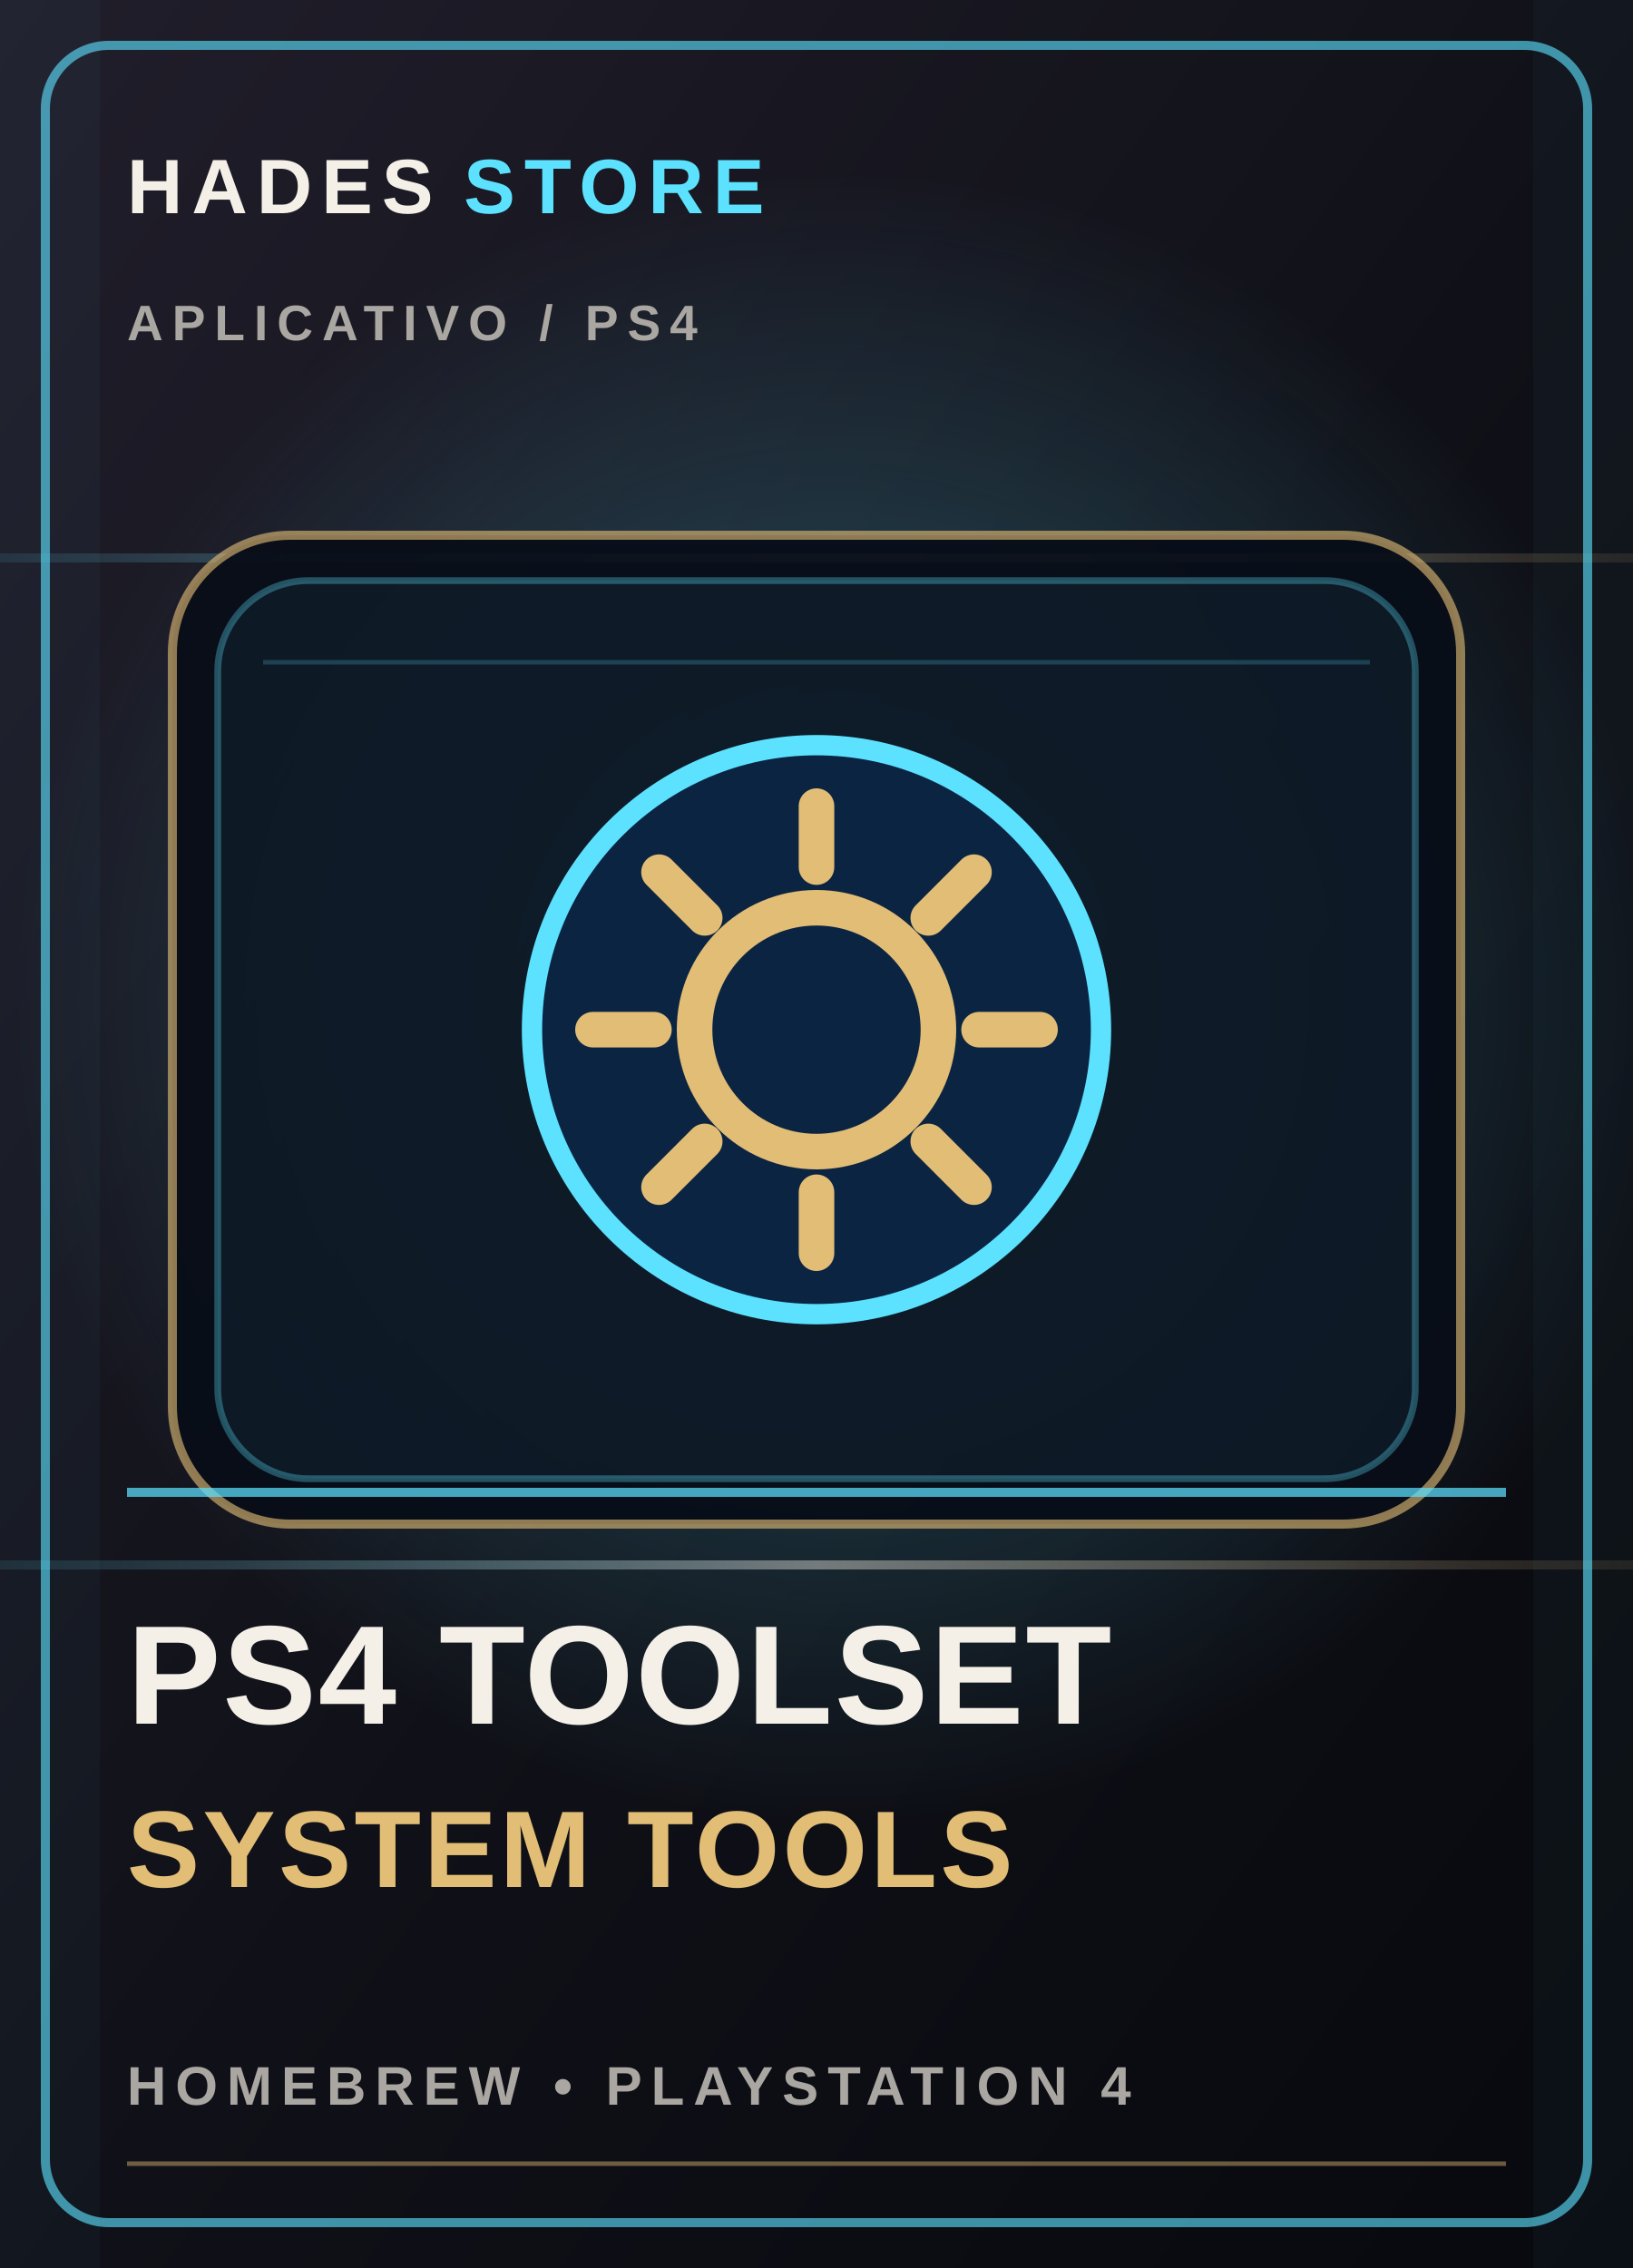
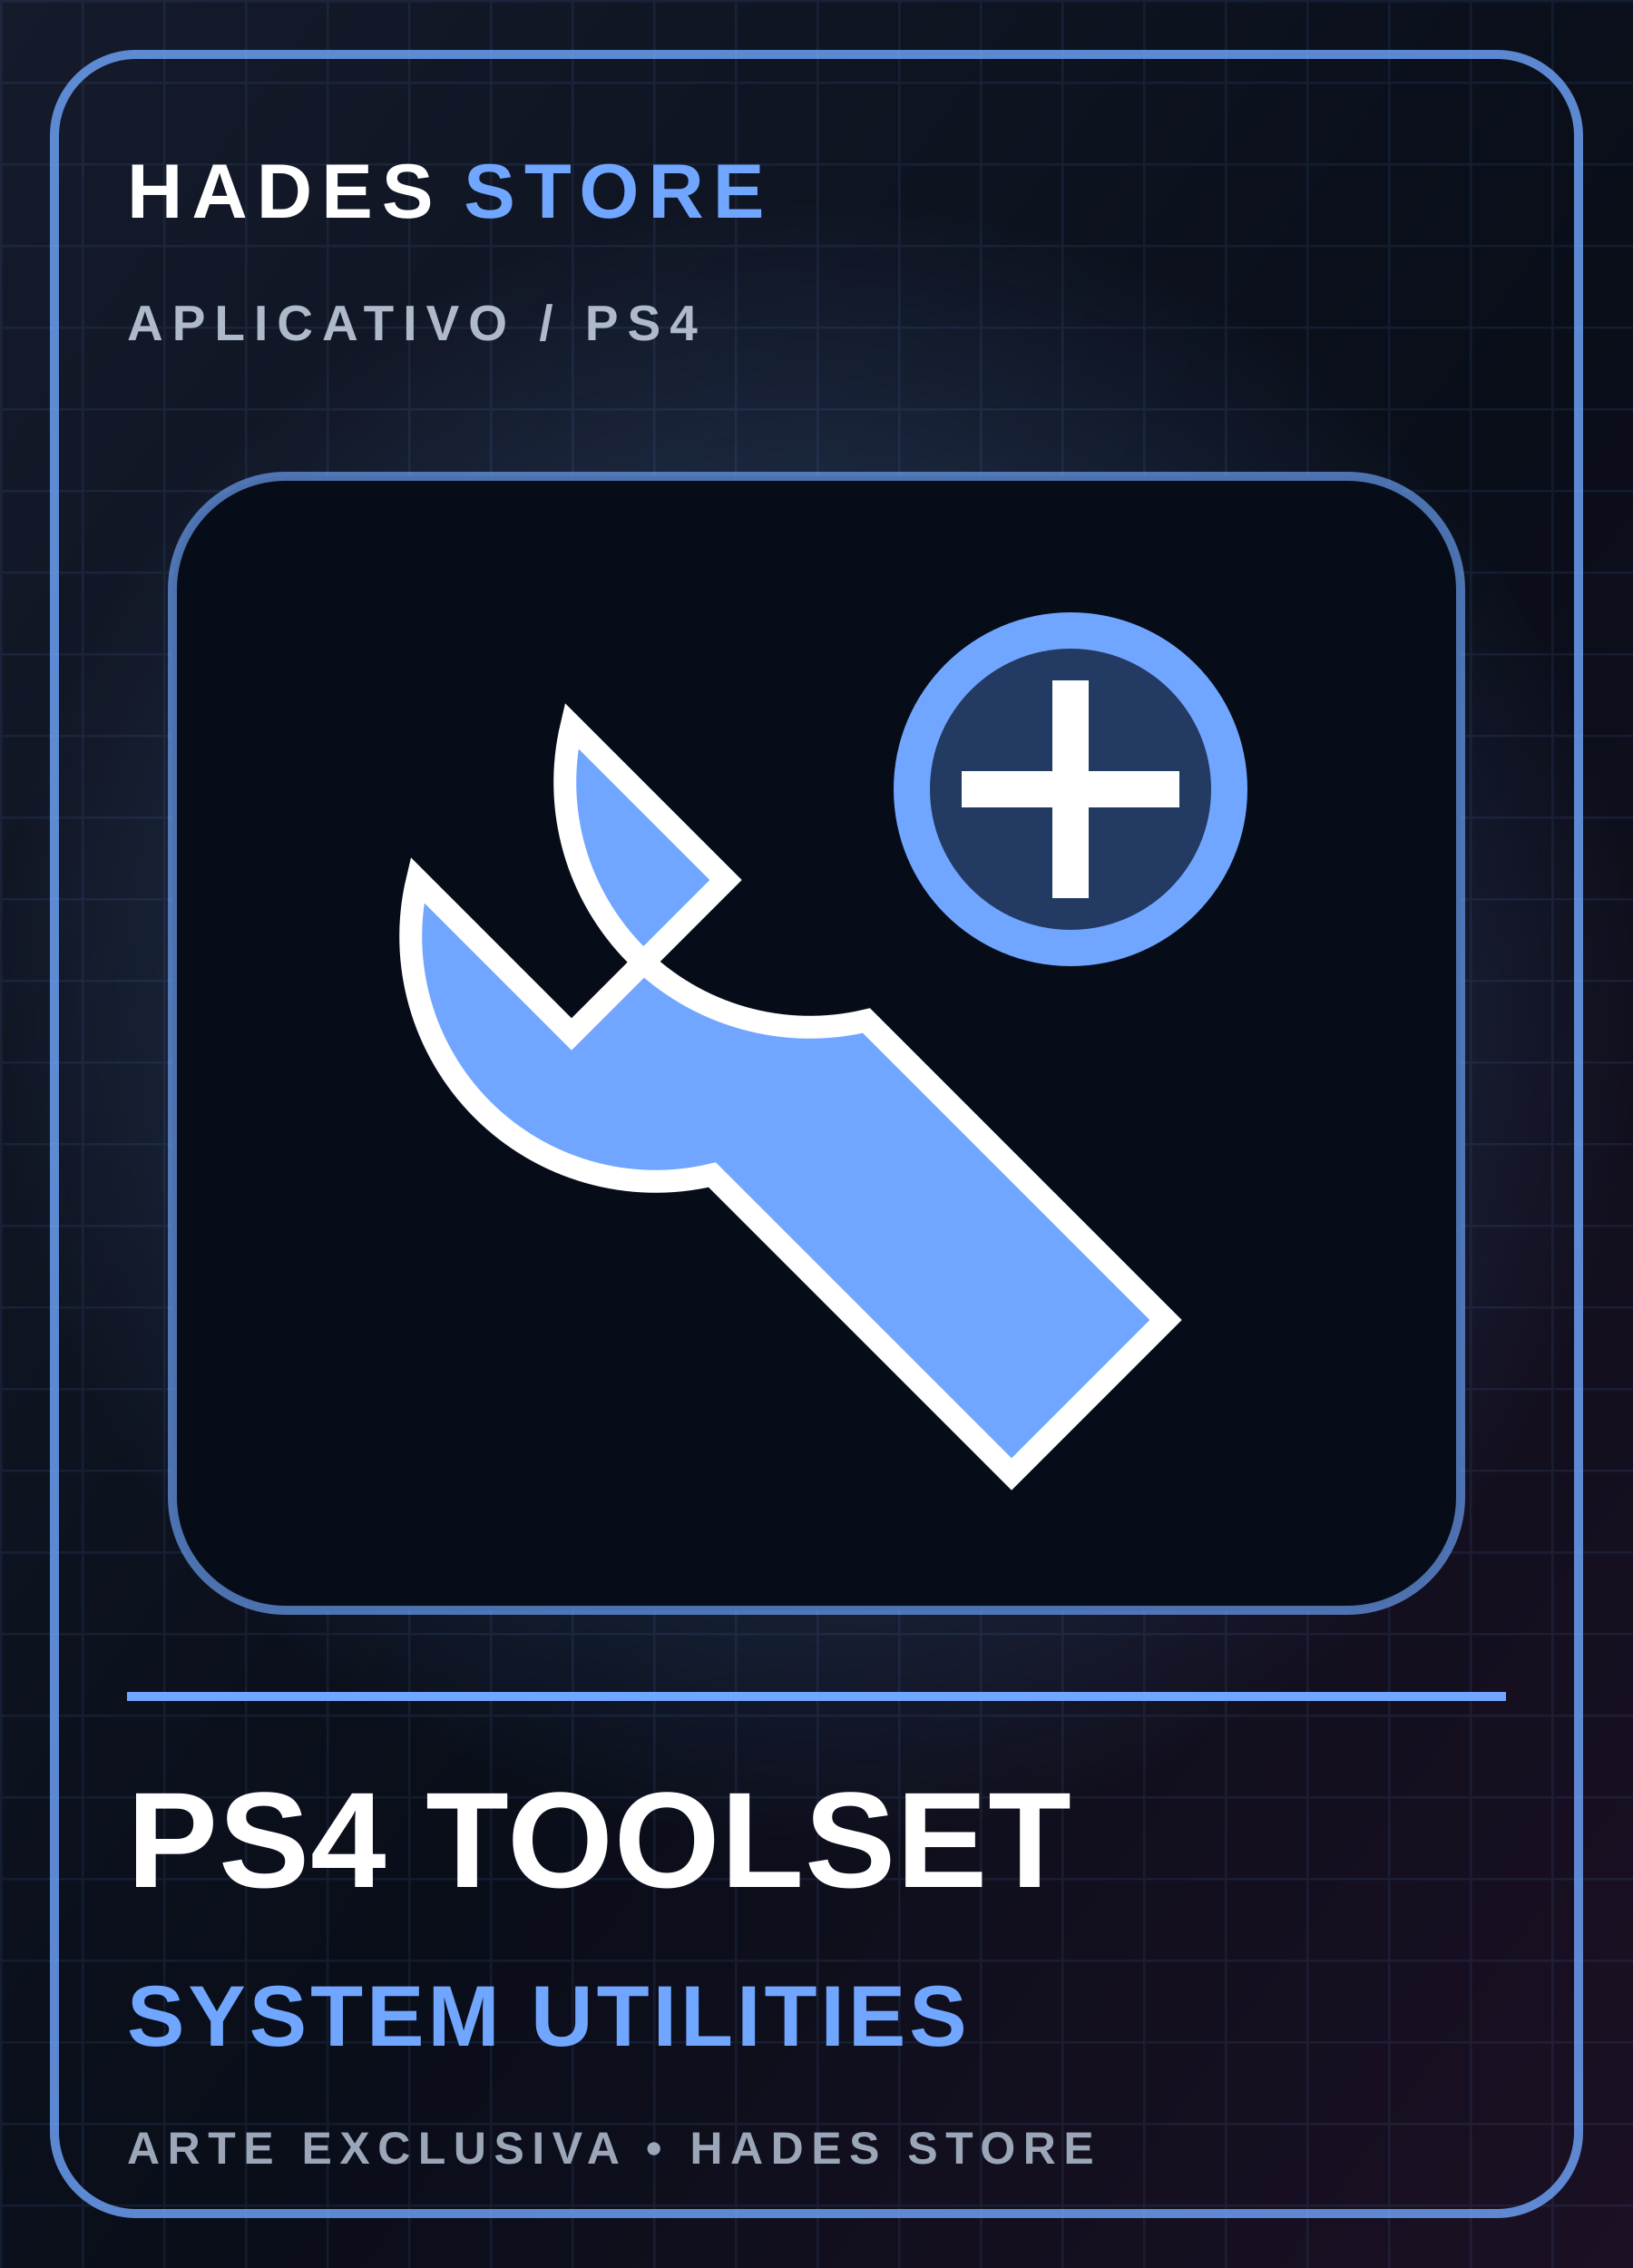
- <svg xmlns="http://www.w3.org/2000/svg" viewBox="0 0 360 500" role="img" aria-labelledby="title desc">
+ <svg xmlns="http://www.w3.org/2000/svg" viewBox="0 0 360 500" role="img" aria-label="PS4 TOOLSET SYSTEM UTILITIES">
  <defs>
-     <linearGradient id="bg-cover-9" x1="0" y1="0" x2="1" y2="1">
-       <stop stop-color="#211e2b" />
-       <stop offset=".52" stop-color="#101118" />
-       <stop offset="1" stop-color="#08090e" />
+     <linearGradient id="bg" x2="1" y2="1">
+       <stop stop-color="#151b2b" />
+       <stop offset=".55" stop-color="#090e19" />
+       <stop offset="1" stop-color="#1c1024" />
    </linearGradient>
-     <radialGradient id="glow-cover-9">
-       <stop stop-color="#5ce1ff" stop-opacity=".34" />
-       <stop offset="1" stop-color="#5ce1ff" stop-opacity="0" />
+     <radialGradient id="halo">
+       <stop stop-color="#70a6ff" stop-opacity=".38" />
+       <stop offset="1" stop-color="#70a6ff" stop-opacity="0" />
    </radialGradient>
-     <linearGradient id="foil-cover-9" x1="0" y1="0" x2="1" y2="0">
-       <stop stop-color="#5ce1ff" stop-opacity=".1" />
-       <stop offset=".5" stop-color="#f4f0e8" stop-opacity=".42" />
-       <stop offset="1" stop-color="#e2bd76" stop-opacity=".1" />
-     </linearGradient>
+     <pattern id="grid" width="18" height="18" patternUnits="userSpaceOnUse">
+       <path d="M18 0H0V18" fill="none" stroke="#70a6ff" stroke-opacity=".09" />
+     </pattern>
  </defs>
-   <rect width="360" height="500" fill="url(#bg-cover-9)" />
-   <circle cx="185" cy="220" r="183" fill="url(#glow-cover-9)" />
-   <path d="M0 123h360M0 345h360" stroke="url(#foil-cover-9)" stroke-width="2" />
-   <path d="M0 0h22v500H0zm338 0h22v500h-22z" fill="#5ce1ff" opacity=".035" />
-   <rect x="10" y="10" width="340" height="480" rx="14" fill="none" stroke="#5ce1ff" stroke-opacity=".62" stroke-width="2" />
-   <text x="28" y="47" fill="#f4f0e8" font-family="Arial,sans-serif" font-size="17" font-weight="800" letter-spacing="2">HADES <tspan fill="#5ce1ff">STORE</tspan>
+   <rect width="360" height="500" fill="url(#bg)" />
+   <rect width="360" height="500" fill="url(#grid)" />
+   <circle cx="180" cy="225" r="180" fill="url(#halo)" />
+   <rect x="12" y="12" width="336" height="476" rx="18" fill="none" stroke="#70a6ff" stroke-width="2" opacity=".8" />
+   <text x="28" y="48" fill="#fff" font-family="Arial,sans-serif" font-size="17" font-weight="900" letter-spacing="2">HADES <tspan fill="#70a6ff">STORE</tspan>
  </text>
-   <text x="28" y="75" fill="#aaa6a1" font-family="Arial,sans-serif" font-size="11" font-weight="700" letter-spacing="2">APLICATIVO  /  PS4</text>
-   <rect x="38" y="118" width="284" height="218" rx="26" fill="#080d18" fill-opacity=".94" stroke="#e2bd76" stroke-opacity=".62" stroke-width="2" />
-   <rect x="48" y="128" width="264" height="198" rx="20" fill="#5ce1ff" fill-opacity=".055" stroke="#5ce1ff" stroke-opacity=".32" stroke-width="1.5" />
-   <path d="M58 146h244" stroke="#5ce1ff" stroke-opacity=".2" stroke-width="1" />
-   <g color="#5ce1ff" transform="translate(180 227) scale(1.12) translate(-180 -227)">
-     <g transform="translate(180, 227)">
-       <circle cx="0" cy="0" r="56" fill="#0b2442" stroke="#5ce1ff" stroke-width="4" />
-       <circle cx="0" cy="0" r="24" fill="none" stroke="#e2bd76" stroke-width="7" />
-       <path d="M0,-44 V-32 M0,32 V44 M-44,0 H-32 M32,0 H44 M-31,-31 L-22,-22 M22,22 L31,31 M-31,31 L-22,22 M22,-22 L31,-31" stroke="#e2bd76" stroke-width="7" stroke-linecap="round" />
-     </g>
-   </g>
-   <path d="M28 329h304" stroke="#5ce1ff" stroke-opacity=".72" stroke-width="2" />
-   <text x="28" y="380" fill="#f4f0e8" font-family="Arial,sans-serif" font-size="31" font-weight="900" letter-spacing=".4">PS4 TOOLSET</text>
-   <text x="28" y="416" fill="#e2bd76" font-family="Arial,sans-serif" font-size="24" font-weight="800" letter-spacing=".7">SYSTEM TOOLS</text>
-   <text x="28" y="464" fill="#aaa6a1" font-family="Arial,sans-serif" font-size="12" font-weight="700" letter-spacing="2">HOMEBREW  •  PLAYSTATION 4</text>
-   <path d="M28 477h304" stroke="#e2bd76" stroke-opacity=".45" />
+   <text x="28" y="75" fill="#aeb9ca" font-family="Arial,sans-serif" font-size="11" font-weight="700" letter-spacing="2">APLICATIVO / PS4</text>
+   <rect x="38" y="105" width="284" height="250" rx="25" fill="#070d18" stroke="#70a6ff" stroke-opacity=".65" stroke-width="2" />
+   <path d="M126 160a54 54 0 0 0 65 65l66 66-34 34-66-66a54 54 0 0 1-65-65l34 34 34-34Z" fill="#70a6ff" stroke="#fff" stroke-width="5" />
+   <circle cx="236" cy="174" r="35" fill="#233a63" stroke="#70a6ff" stroke-width="8" />
+   <path d="M236 150v48m-24-24h48" stroke="#fff" stroke-width="8" />
+   <path d="M28 374h304" stroke="#70a6ff" stroke-width="2" />
+   <text x="28" y="416" fill="#fff" font-family="Arial,sans-serif" font-size="30" font-weight="900" letter-spacing=".2">PS4 TOOLSET</text>
+   <text x="28" y="451" fill="#70a6ff" font-family="Arial,sans-serif" font-size="19" font-weight="800" letter-spacing=".8">SYSTEM UTILITIES</text>
+   <text x="28" y="477" fill="#9ba7b9" font-family="Arial,sans-serif" font-size="10" font-weight="700" letter-spacing="1.7">ARTE EXCLUSIVA • HADES STORE</text>
</svg>
